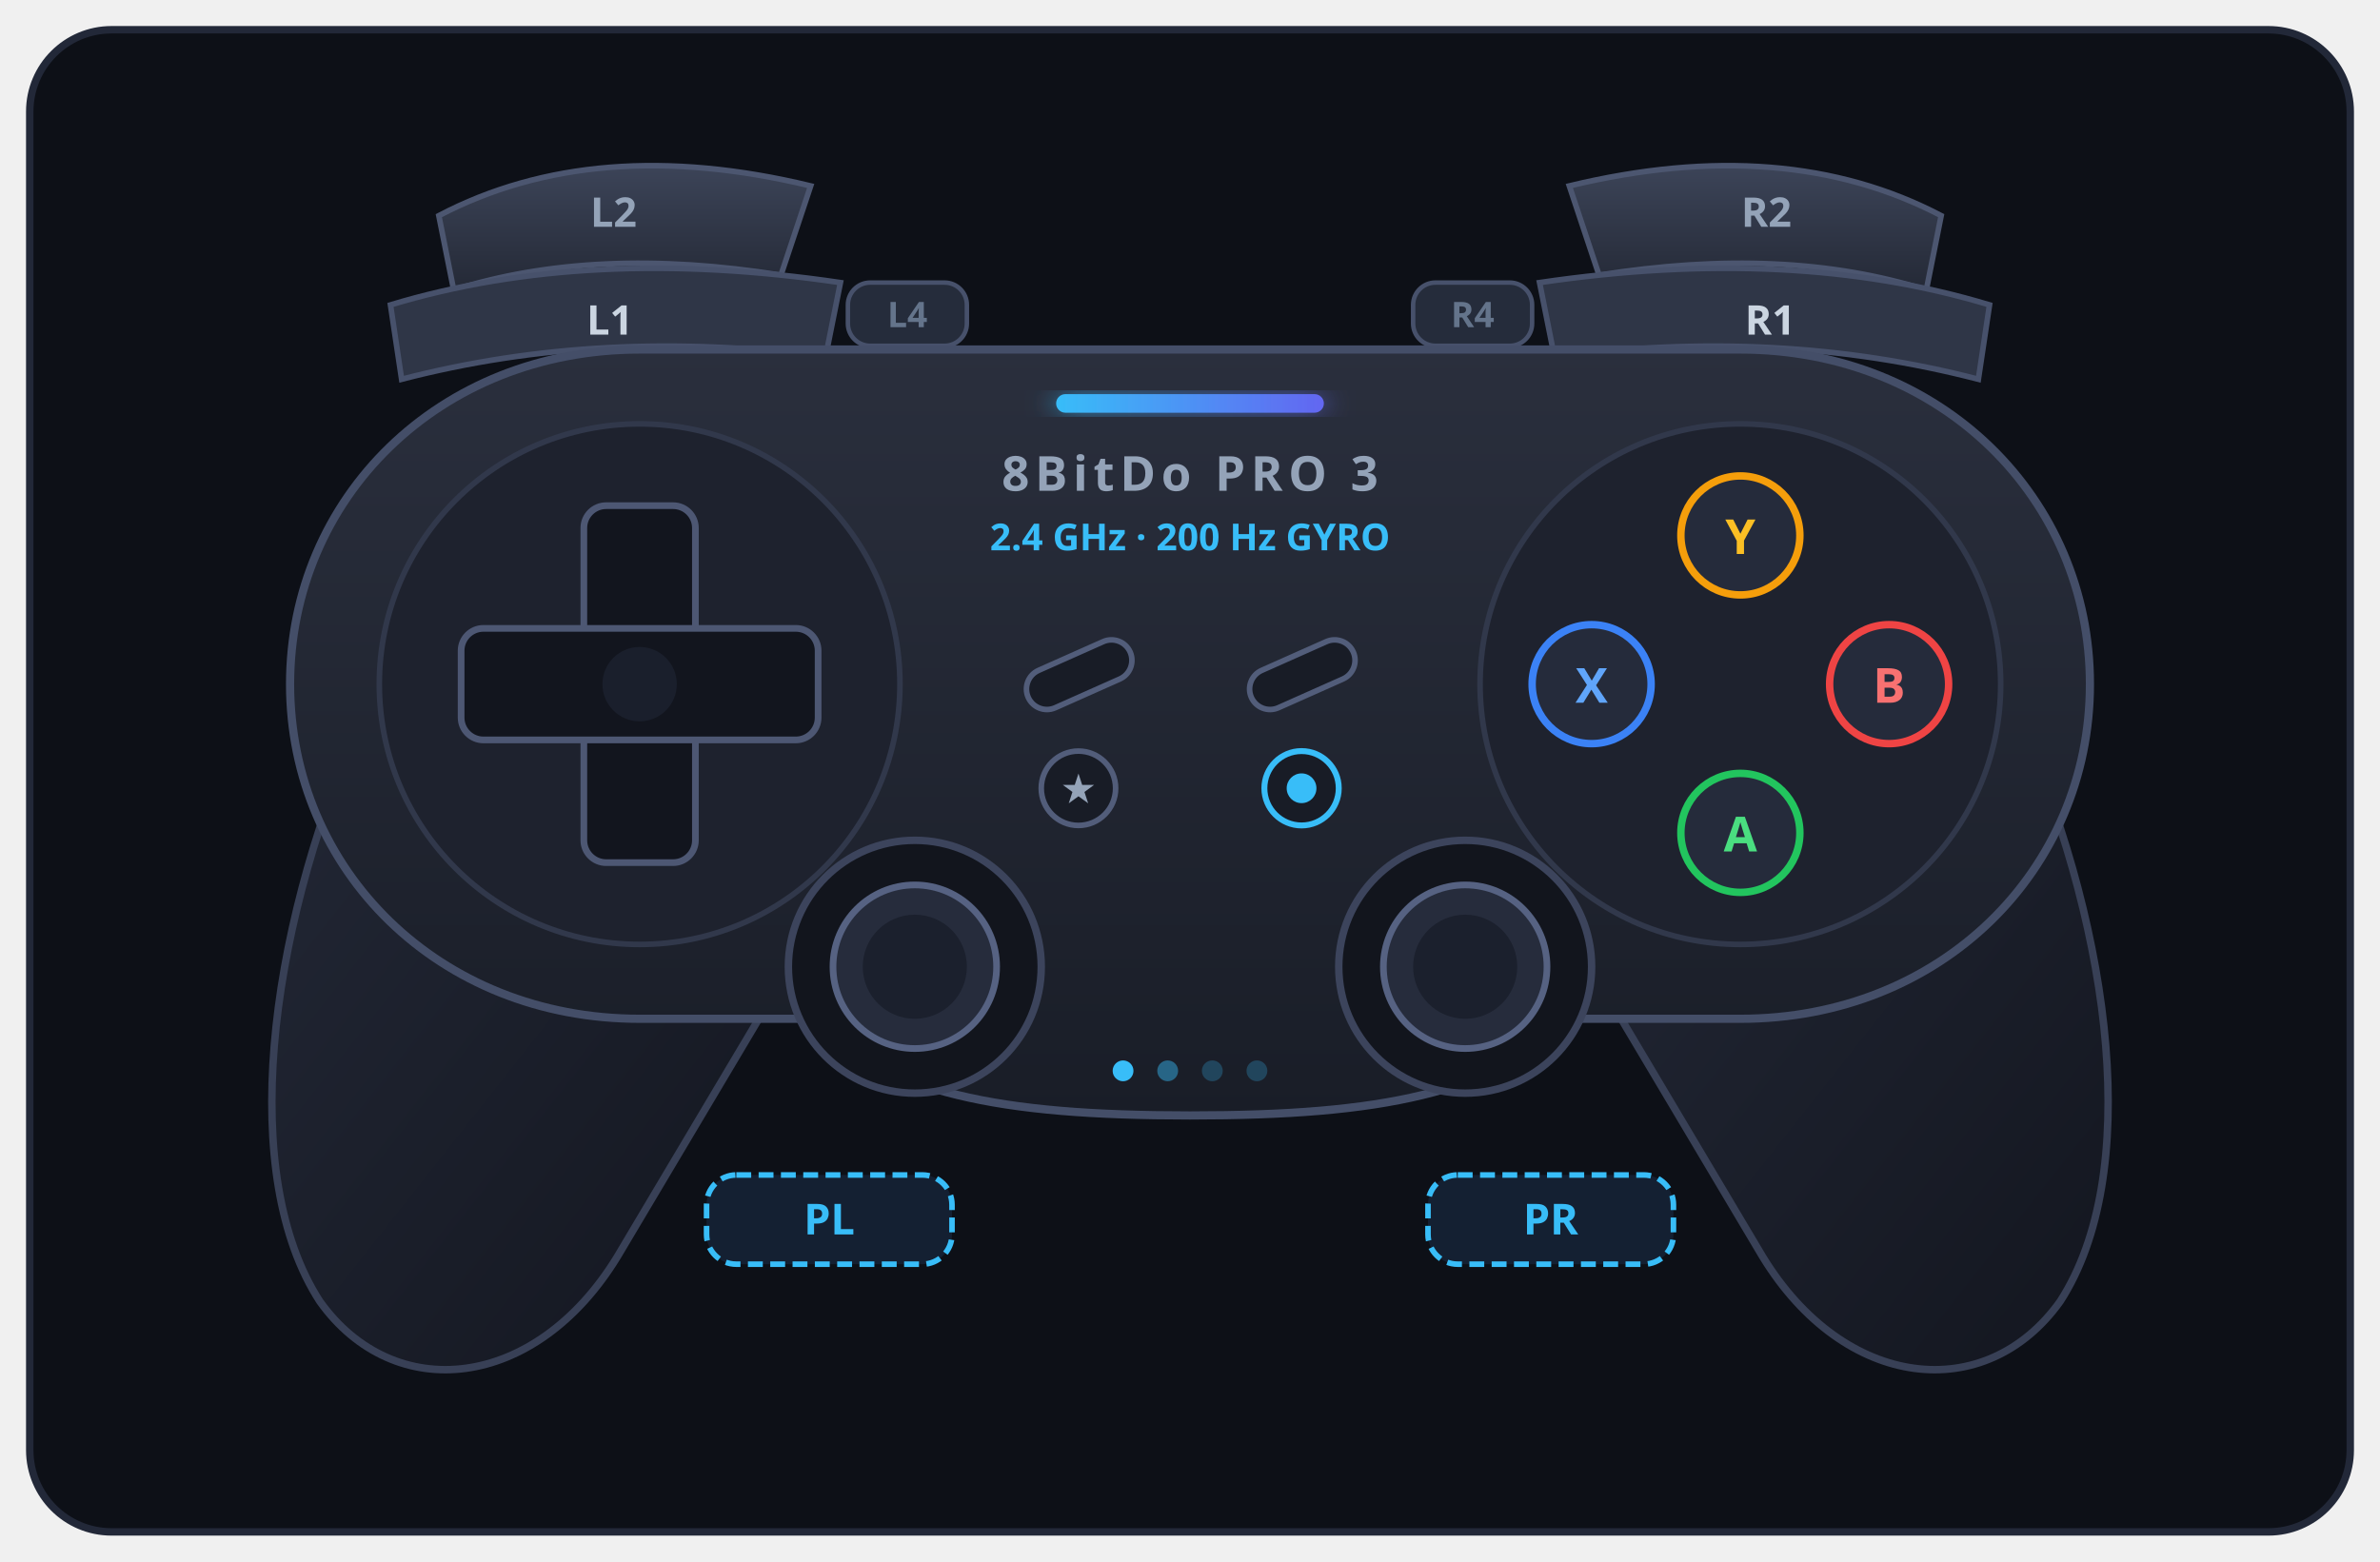
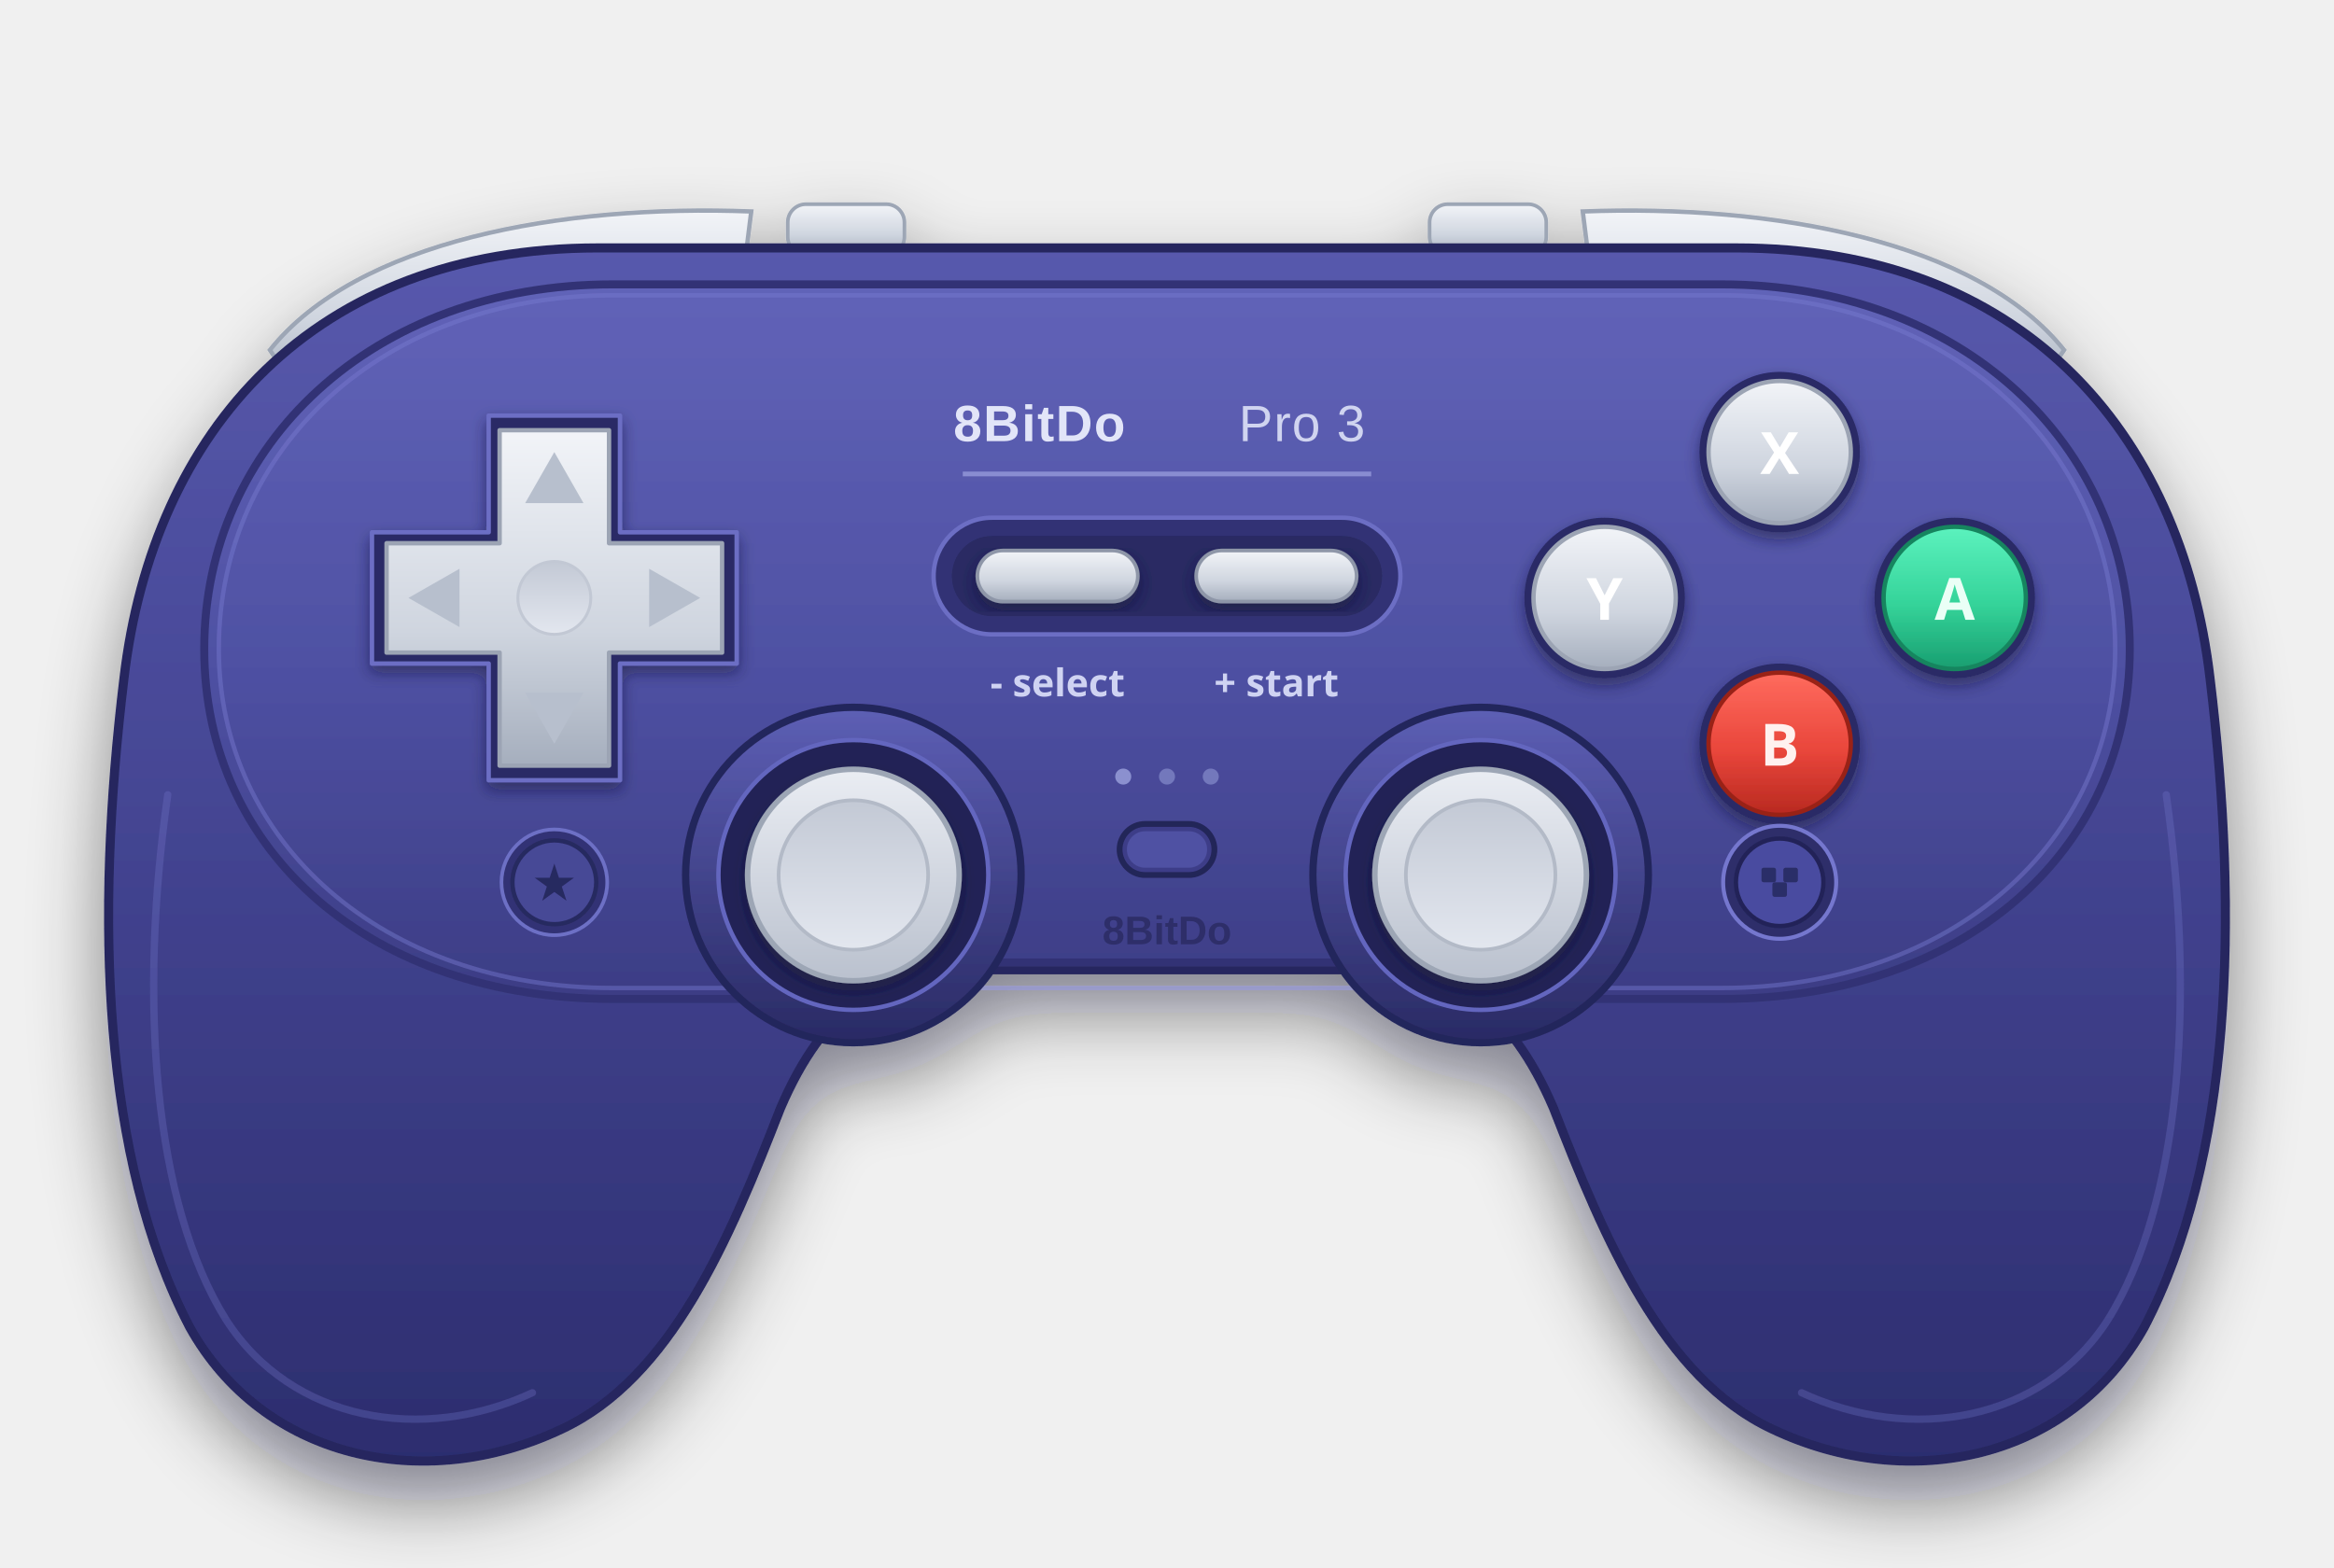
- <svg xmlns="http://www.w3.org/2000/svg" viewBox="0 0 640 420" width="640" height="420">
+ <svg xmlns="http://www.w3.org/2000/svg" viewBox="0 0 640 430" width="640" height="430">
  <defs>
-     <linearGradient id="bodyGrad" x1="0" y1="0" x2="0" y2="1">
-       <stop offset="0%" stop-color="#2a2f3d" />
-       <stop offset="100%" stop-color="#191d27" />
+     <linearGradient id="bodyBase" x1="0" y1="0" x2="0" y2="1">
+       <stop offset="0%" stop-color="#5859ad" />
+       <stop offset="45%" stop-color="#454694" />
+       <stop offset="100%" stop-color="#2c2d6e" />
    </linearGradient>
-     <linearGradient id="gripGrad" x1="0" y1="0" x2="1" y2="1">
-       <stop offset="0%" stop-color="#222735" />
-       <stop offset="100%" stop-color="#13161f" />
+     <linearGradient id="facePlate" x1="0" y1="0" x2="0" y2="1">
+       <stop offset="0%" stop-color="#6163b8" />
+       <stop offset="55%" stop-color="#4e50a2" />
+       <stop offset="100%" stop-color="#3c3d85" />
    </linearGradient>
-     <linearGradient id="shoulderGrad" x1="0" y1="0" x2="0" y2="1">
-       <stop offset="0%" stop-color="#3c4458" />
-       <stop offset="100%" stop-color="#242936" />
+     <linearGradient id="gripLeft" x1="0" y1="0" x2="1" y2="0.4">
+       <stop offset="0%" stop-color="#3a3b82" />
+       <stop offset="45%" stop-color="#4a4b9a" />
+       <stop offset="100%" stop-color="#292a66" />
    </linearGradient>
-     <linearGradient id="accentCyan" x1="0" y1="0" x2="1" y2="0">
-       <stop offset="0%" stop-color="#38bdf8" />
-       <stop offset="100%" stop-color="#6366f1" />
+     <linearGradient id="gripRight" x1="1" y1="0" x2="0" y2="0.4">
+       <stop offset="0%" stop-color="#3a3b82" />
+       <stop offset="45%" stop-color="#4a4b9a" />
+       <stop offset="100%" stop-color="#292a66" />
    </linearGradient>
-     <filter id="softGlow" x="-20%" y="-20%" width="140%" height="140%">
-       <feGaussianBlur stdDeviation="4" result="blur" />
-       <feMerge>
-         <feMergeNode in="blur" />
-         <feMergeNode in="SourceGraphic" />
-       </feMerge>
+     <linearGradient id="silverBtn" x1="0" y1="0" x2="0" y2="1">
+       <stop offset="0%" stop-color="#f2f4f8" />
+       <stop offset="60%" stop-color="#cfd5df" />
+       <stop offset="100%" stop-color="#a5aebd" />
+     </linearGradient>
+     <linearGradient id="stickCap" x1="0" y1="0" x2="0" y2="1">
+       <stop offset="0%" stop-color="#eaedf3" />
+       <stop offset="100%" stop-color="#bac1ce" />
+     </linearGradient>
+     <linearGradient id="stickDish" x1="0" y1="0" x2="0" y2="1">
+       <stop offset="0%" stop-color="#c3c9d5" />
+       <stop offset="100%" stop-color="#e3e7ef" />
+     </linearGradient>
+     <linearGradient id="greenA" x1="0" y1="0" x2="0" y2="1">
+       <stop offset="0%" stop-color="#5cf2be" />
+       <stop offset="55%" stop-color="#34d399" />
+       <stop offset="100%" stop-color="#199e70" />
+     </linearGradient>
+     <linearGradient id="redB" x1="0" y1="0" x2="0" y2="1">
+       <stop offset="0%" stop-color="#ff6b5e" />
+       <stop offset="55%" stop-color="#e9463b" />
+       <stop offset="100%" stop-color="#b82920" />
+     </linearGradient>
+     <linearGradient id="collarRing" x1="0" y1="0" x2="0" y2="1">
+       <stop offset="0%" stop-color="#5d5fb5" />
+       <stop offset="100%" stop-color="#292a64" />
+     </linearGradient>
+     <filter id="dropShadow" x="-15%" y="-15%" width="130%" height="135%">
+       <feDropShadow dx="0" dy="10" stdDeviation="10" flood-color="#0a0b1a" flood-opacity="0.45" />
+     </filter>
+     <filter id="btnShadow" x="-20%" y="-20%" width="140%" height="140%">
+       <feDropShadow dx="0" dy="2" stdDeviation="2" flood-color="#121333" flood-opacity="0.5" />
    </filter>
  </defs>
-   <rect x="8" y="8" width="624" height="404" rx="22" fill="#0d1017" stroke="#222838" stroke-width="2" />
-   <path d="M 118 58 Q 160 36 218 50 L 210 74 Q 160 66 122 78 Z" fill="url(#shoulderGrad)" stroke="#4c5670" stroke-width="1.5" />
-   <path d="M 522 58 Q 480 36 422 50 L 430 74 Q 480 66 518 78 Z" fill="url(#shoulderGrad)" stroke="#4c5670" stroke-width="1.5" />
-   <text x="165" y="61" fill="#94a3b8" font-family="Segoe UI, sans-serif" font-size="11" font-weight="700" text-anchor="middle">L2</text>
-   <text x="475" y="61" fill="#94a3b8" font-family="Segoe UI, sans-serif" font-size="11" font-weight="700" text-anchor="middle">R2</text>
-   <path d="M 105 82 Q 158 66 226 76 L 222 96 Q 162 88 108 102 Z" fill="#2f3647" stroke="#47516b" stroke-width="1.5" />
-   <path d="M 535 82 Q 482 66 414 76 L 418 96 Q 478 88 532 102 Z" fill="#2f3647" stroke="#47516b" stroke-width="1.5" />
-   <rect x="228" y="76" width="32" height="17" rx="6" fill="#252c3b" stroke="#47516b" stroke-width="1.2" />
-   <rect x="380" y="76" width="32" height="17" rx="6" fill="#252c3b" stroke="#47516b" stroke-width="1.2" />
-   <text x="164" y="90" fill="#cbd5e1" font-family="Segoe UI, sans-serif" font-size="11" font-weight="700" text-anchor="middle">L1</text>
-   <text x="476" y="90" fill="#cbd5e1" font-family="Segoe UI, sans-serif" font-size="11" font-weight="700" text-anchor="middle">R1</text>
-   <text x="244" y="88" fill="#64748b" font-family="Segoe UI, sans-serif" font-size="9.5" font-weight="700" text-anchor="middle">L4</text>
-   <text x="396" y="88" fill="#64748b" font-family="Segoe UI, sans-serif" font-size="9.5" font-weight="700" text-anchor="middle">R4</text>
-   <rect x="190" y="316" width="66" height="24" rx="8" fill="#142032" stroke="#38bdf8" stroke-width="1.5" stroke-dasharray="4 2" />
-   <rect x="384" y="316" width="66" height="24" rx="8" fill="#142032" stroke="#38bdf8" stroke-width="1.5" stroke-dasharray="4 2" />
-   <text x="223" y="332" fill="#38bdf8" font-family="Segoe UI, sans-serif" font-size="11.5" font-weight="700" text-anchor="middle">PL</text>
-   <text x="417" y="332" fill="#38bdf8" font-family="Segoe UI, sans-serif" font-size="11.5" font-weight="700" text-anchor="middle">PR</text>
-   <path d="M 96 196 C 72 252 64 316 86 350 C 106 378 144 374 166 338 L 210 264 Z" fill="url(#gripGrad)" stroke="#384056" stroke-width="2" />
-   <path d="M 544 196 C 568 252 576 316 554 350 C 534 378 496 374 474 338 L 430 264 Z" fill="url(#gripGrad)" stroke="#384056" stroke-width="2" />
-   <path d="M 172 94 L 468 94 C 522 94 562 134 562 184 C 562 234 522 274 468 274 L 424 274 C 400 294 372 300 320 300 C 268 300 240 294 216 274 L 172 274 C 118 274 78 234 78 184 C 78 134 118 94 172 94 Z" fill="url(#bodyGrad)" stroke="#444e68" stroke-width="2.2" />
-   <circle cx="172" cy="184" r="70" fill="#1e222e" stroke="#31384b" stroke-width="1.5" />
-   <circle cx="468" cy="184" r="70" fill="#1e222e" stroke="#31384b" stroke-width="1.5" />
-   <rect x="284" y="106" width="72" height="5" rx="2.5" fill="url(#accentCyan)" filter="url(#softGlow)" />
-   <text x="320" y="132" fill="#94a3b8" font-family="Segoe UI, sans-serif" font-size="13" font-weight="700" letter-spacing="1.5" text-anchor="middle">8BitDo PRO 3</text>
-   <text x="320" y="148" fill="#38bdf8" font-family="Segoe UI, sans-serif" font-size="10" font-weight="600" text-anchor="middle">2.4 GHz · 200 Hz GYRO</text>
-   <g fill="#12151e" stroke="#4d5773" stroke-width="1.8">
-     <rect x="157" y="136" width="30" height="96" rx="6" />
-     <rect x="124" y="169" width="96" height="30" rx="6" />
-   </g>
-   <circle cx="172" cy="184" r="10" fill="#1a1f2c" />
-   <g font-family="Segoe UI, sans-serif" font-size="13" font-weight="700" text-anchor="middle">
-     <circle cx="468" cy="144" r="16" fill="#252b3b" stroke="#f59e0b" stroke-width="2" />
-     <text x="468" y="149" fill="#fbbf24">Y</text>
-     <circle cx="468" cy="224" r="16" fill="#252b3b" stroke="#22c55e" stroke-width="2" />
-     <text x="468" y="229" fill="#4ade80">A</text>
-     <circle cx="428" cy="184" r="16" fill="#252b3b" stroke="#3b82f6" stroke-width="2" />
-     <text x="428" y="189" fill="#60a5fa">X</text>
-     <circle cx="508" cy="184" r="16" fill="#252b3b" stroke="#ef4444" stroke-width="2" />
-     <text x="508" y="189" fill="#f87171">B</text>
-   </g>
-   <g>
-     <rect x="275" y="176" width="30" height="11" rx="5.5" transform="rotate(-24 290 181)" fill="#181c26" stroke="#525d7a" stroke-width="1.5" />
-     <rect x="335" y="176" width="30" height="11" rx="5.5" transform="rotate(-24 350 181)" fill="#181c26" stroke="#525d7a" stroke-width="1.5" />
-     <circle cx="290" cy="212" r="10" fill="#181c26" stroke="#525d7a" stroke-width="1.5" />
-     <text x="290" y="216" fill="#94a3b8" font-family="Segoe UI, sans-serif" font-size="11" text-anchor="middle">★</text>
-     <circle cx="350" cy="212" r="10" fill="#181c26" stroke="#38bdf8" stroke-width="1.6" />
-     <circle cx="350" cy="212" r="4" fill="#38bdf8" />
-   </g>
-   <g>
-     <circle cx="246" cy="260" r="34" fill="#12151d" stroke="#3c445c" stroke-width="2" />
-     <circle cx="246" cy="260" r="22" fill="#262c3c" stroke="#566282" stroke-width="1.8" />
-     <circle cx="246" cy="260" r="14" fill="#1b202d" />
-     <circle cx="394" cy="260" r="34" fill="#12151d" stroke="#3c445c" stroke-width="2" />
-     <circle cx="394" cy="260" r="22" fill="#262c3c" stroke="#566282" stroke-width="1.8" />
-     <circle cx="394" cy="260" r="14" fill="#1b202d" />
-   </g>
-   <g>
-     <circle cx="302" cy="288" r="2.8" fill="#38bdf8" />
-     <circle cx="314" cy="288" r="2.8" fill="#38bdf8" opacity="0.45" />
-     <circle cx="326" cy="288" r="2.8" fill="#38bdf8" opacity="0.25" />
-     <circle cx="338" cy="288" r="2.8" fill="#38bdf8" opacity="0.25" />
+   <g filter="url(#dropShadow)">
+     <path d="M 74 96 C 98 66 154 56 206 58 L 204 74 C 154 72 106 82 82 108 Z" fill="url(#silverBtn)" stroke="#9da6b5" stroke-width="1.2" />
+     <path d="M 566 96 C 542 66 486 56 434 58 L 436 74 C 486 72 534 82 558 108 Z" fill="url(#silverBtn)" stroke="#9da6b5" stroke-width="1.2" />
+     <rect x="216" y="56" width="32" height="14" rx="5" fill="url(#silverBtn)" stroke="#9da6b5" stroke-width="1" />
+     <rect x="392" y="56" width="32" height="14" rx="5" fill="url(#silverBtn)" stroke="#9da6b5" stroke-width="1" />
+     <path d="       M 164 68       L 476 68       C 554 68 598 118 606 186       C 614 252 612 318 588 364       C 568 400 524 410 486 392       C 456 378 440 340 426 304       C 414 276 398 266 376 266       L 264 266       C 242 266 226 276 214 304       C 200 340 184 378 154 392       C 116 410 72 400 52 364       C 28 318 26 252 34 186       C 42 118 86 68 164 68 Z" fill="url(#bodyBase)" stroke="#26275e" stroke-width="2.5" />
+     <path d="M 46 218 C 38 274 42 330 62 362 C 80 390 116 396 146 382" fill="none" stroke="#7274c9" stroke-width="2" stroke-linecap="round" opacity="0.32" />
+     <path d="M 594 218 C 602 274 598 330 578 362 C 560 390 524 396 494 382" fill="none" stroke="#7274c9" stroke-width="2" stroke-linecap="round" opacity="0.32" />
+     <path d="       M 168 78       L 472 78       C 538 78 584 122 584 178       C 584 234 538 274 472 274       L 432 274       C 424 274 416 270 408 264       L 232 264       C 224 270 216 274 208 274       L 168 274       C 102 274 56 234 56 178       C 56 122 102 78 168 78 Z" fill="url(#facePlate)" stroke="#323375" stroke-width="2.2" />
+     <path d="       M 168 81       L 472 81       C 535 81 580 123 580 178       C 580 231 535 271 472 271       L 432 271       L 208 271       L 168 271       C 105 271 60 231 60 178       C 60 123 105 81 168 81 Z" fill="none" stroke="#787ad1" stroke-width="1.2" opacity="0.45" />
+     <text x="285" y="121" fill="#e2e5f8" font-family="Segoe UI, Arial, sans-serif" font-size="14" font-weight="800" text-anchor="middle" letter-spacing="0.4">8BitDo</text>
+     <text x="357" y="121" fill="#d0d4f0" font-family="Segoe UI, Arial, sans-serif" font-size="14" font-weight="500" text-anchor="middle" letter-spacing="0.3">Pro 3</text>
+     <line x1="264" y1="130" x2="376" y2="130" stroke="#9ea2e0" stroke-width="1.3" opacity="0.7" />
+     <rect x="256" y="142" width="128" height="32" rx="16" fill="#323374" stroke="#6c6ec4" stroke-width="1.2" />
+     <rect x="261" y="147" width="118" height="22" rx="11" fill="#292a63" />
+     <rect x="268" y="151" width="44" height="14" rx="7" fill="url(#silverBtn)" stroke="#8e96a8" stroke-width="1" filter="url(#btnShadow)" />
+     <rect x="328" y="151" width="44" height="14" rx="7" fill="url(#silverBtn)" stroke="#8e96a8" stroke-width="1" filter="url(#btnShadow)" />
+     <text x="290" y="191" fill="#cfd3f2" font-family="Segoe UI, sans-serif" font-size="10.5" font-weight="600" text-anchor="middle">- select</text>
+     <text x="350" y="191" fill="#cfd3f2" font-family="Segoe UI, sans-serif" font-size="10.5" font-weight="600" text-anchor="middle">+ start</text>
+     <circle cx="308" cy="213" r="2.2" fill="#8b90cf" />
+     <circle cx="320" cy="213" r="2.2" fill="#8b90cf" opacity="0.65" />
+     <circle cx="332" cy="213" r="2.2" fill="#8b90cf" opacity="0.65" />
+     <rect x="307" y="226" width="26" height="14" rx="7" fill="#3d3e88" stroke="#242559" stroke-width="1.6" />
+     <rect x="309" y="228" width="22" height="10" rx="5" fill="#4f51a3" />
+     <g filter="url(#btnShadow)">
+       <path d="M 134 114 H 170 V 146 H 202 V 182 H 170 V 214 H 134 V 182 H 102 V 146 H 134 Z" fill="#2b2c66" stroke="#6c6ec4" stroke-width="1.2" stroke-linejoin="round" />
+       <path d="M 137 118 H 167 V 149 H 198 V 179 H 167 V 210 H 137 V 179 H 106 V 149 H 137 Z" fill="url(#silverBtn)" stroke="#9ca4b4" stroke-width="1.2" stroke-linejoin="round" />
+       <polygon points="152,124 144,138 160,138" fill="#b7bfcd" />
+       <polygon points="152,204 144,190 160,190" fill="#b7bfcd" />
+       <polygon points="112,164 126,156 126,172" fill="#b7bfcd" />
+       <polygon points="192,164 178,156 178,172" fill="#b7bfcd" />
+       <circle cx="152" cy="164" r="10" fill="url(#stickDish)" stroke="#c2c8d4" stroke-width="0.8" />
+     </g>
+     <g filter="url(#btnShadow)" font-family="Segoe UI, sans-serif" font-size="16" font-weight="700" text-anchor="middle">
+       <circle cx="488" cy="124" r="22" fill="#2b2c66" />
+       <circle cx="488" cy="124" r="19.5" fill="url(#silverBtn)" stroke="#9ca4b4" stroke-width="1.2" />
+       <text x="488" y="130" fill="#ffffff">X</text>
+       <circle cx="440" cy="164" r="22" fill="#2b2c66" />
+       <circle cx="440" cy="164" r="19.5" fill="url(#silverBtn)" stroke="#9ca4b4" stroke-width="1.2" />
+       <text x="440" y="170" fill="#ffffff">Y</text>
+       <circle cx="536" cy="164" r="22" fill="#2b2c66" />
+       <circle cx="536" cy="164" r="19.5" fill="url(#greenA)" stroke="#16855e" stroke-width="1.2" />
+       <text x="536" y="170" fill="#eafff6">A</text>
+       <circle cx="488" cy="204" r="22" fill="#2b2c66" />
+       <circle cx="488" cy="204" r="19.5" fill="url(#redB)" stroke="#992019" stroke-width="1.2" />
+       <text x="488" y="210" fill="#fff1ef">B</text>
+     </g>
+     <g>
+       <circle cx="152" cy="242" r="14.5" fill="#323374" stroke="#6d6fc5" stroke-width="1" />
+       <circle cx="152" cy="242" r="11.5" fill="#464896" stroke="#282961" stroke-width="1.2" />
+       <text x="152" y="247" fill="#282961" font-family="Segoe UI, sans-serif" font-size="14" text-anchor="middle">★</text>
+     </g>
+     <g>
+       <circle cx="488" cy="242" r="15.5" fill="#2d2e6a" stroke="#7577ce" stroke-width="1.1" />
+       <circle cx="488" cy="242" r="12" fill="#4a4ca0" stroke="#232458" stroke-width="1.2" />
+       <rect x="483" y="238" width="4" height="4" rx="0.6" fill="#2b2d68" />
+       <rect x="489" y="238" width="4" height="4" rx="0.6" fill="#2b2d68" />
+       <rect x="486" y="242" width="4" height="4" rx="0.6" fill="#2b2d68" />
+     </g>
+     <g>
+       <circle cx="234" cy="240" r="46" fill="url(#collarRing)" stroke="#24255c" stroke-width="2" />
+       <circle cx="234" cy="240" r="37" fill="#232457" stroke="#6466bf" stroke-width="1.2" />
+       <circle cx="234" cy="240" r="29" fill="url(#stickCap)" stroke="#9da6b5" stroke-width="1.5" filter="url(#btnShadow)" />
+       <circle cx="234" cy="240" r="20.5" fill="url(#stickDish)" stroke="#b3bac7" stroke-width="1" />
+     </g>
+     <g>
+       <circle cx="406" cy="240" r="46" fill="url(#collarRing)" stroke="#24255c" stroke-width="2" />
+       <circle cx="406" cy="240" r="37" fill="#232457" stroke="#6466bf" stroke-width="1.2" />
+       <circle cx="406" cy="240" r="29" fill="url(#stickCap)" stroke="#9da6b5" stroke-width="1.5" filter="url(#btnShadow)" />
+       <circle cx="406" cy="240" r="20.5" fill="url(#stickDish)" stroke="#b3bac7" stroke-width="1" />
+     </g>
+     <text x="320" y="259" fill="#27285e" font-family="Segoe UI, Arial, sans-serif" font-size="11" font-weight="800" text-anchor="middle" opacity="0.75">8BitDo</text>
  </g>
</svg>
